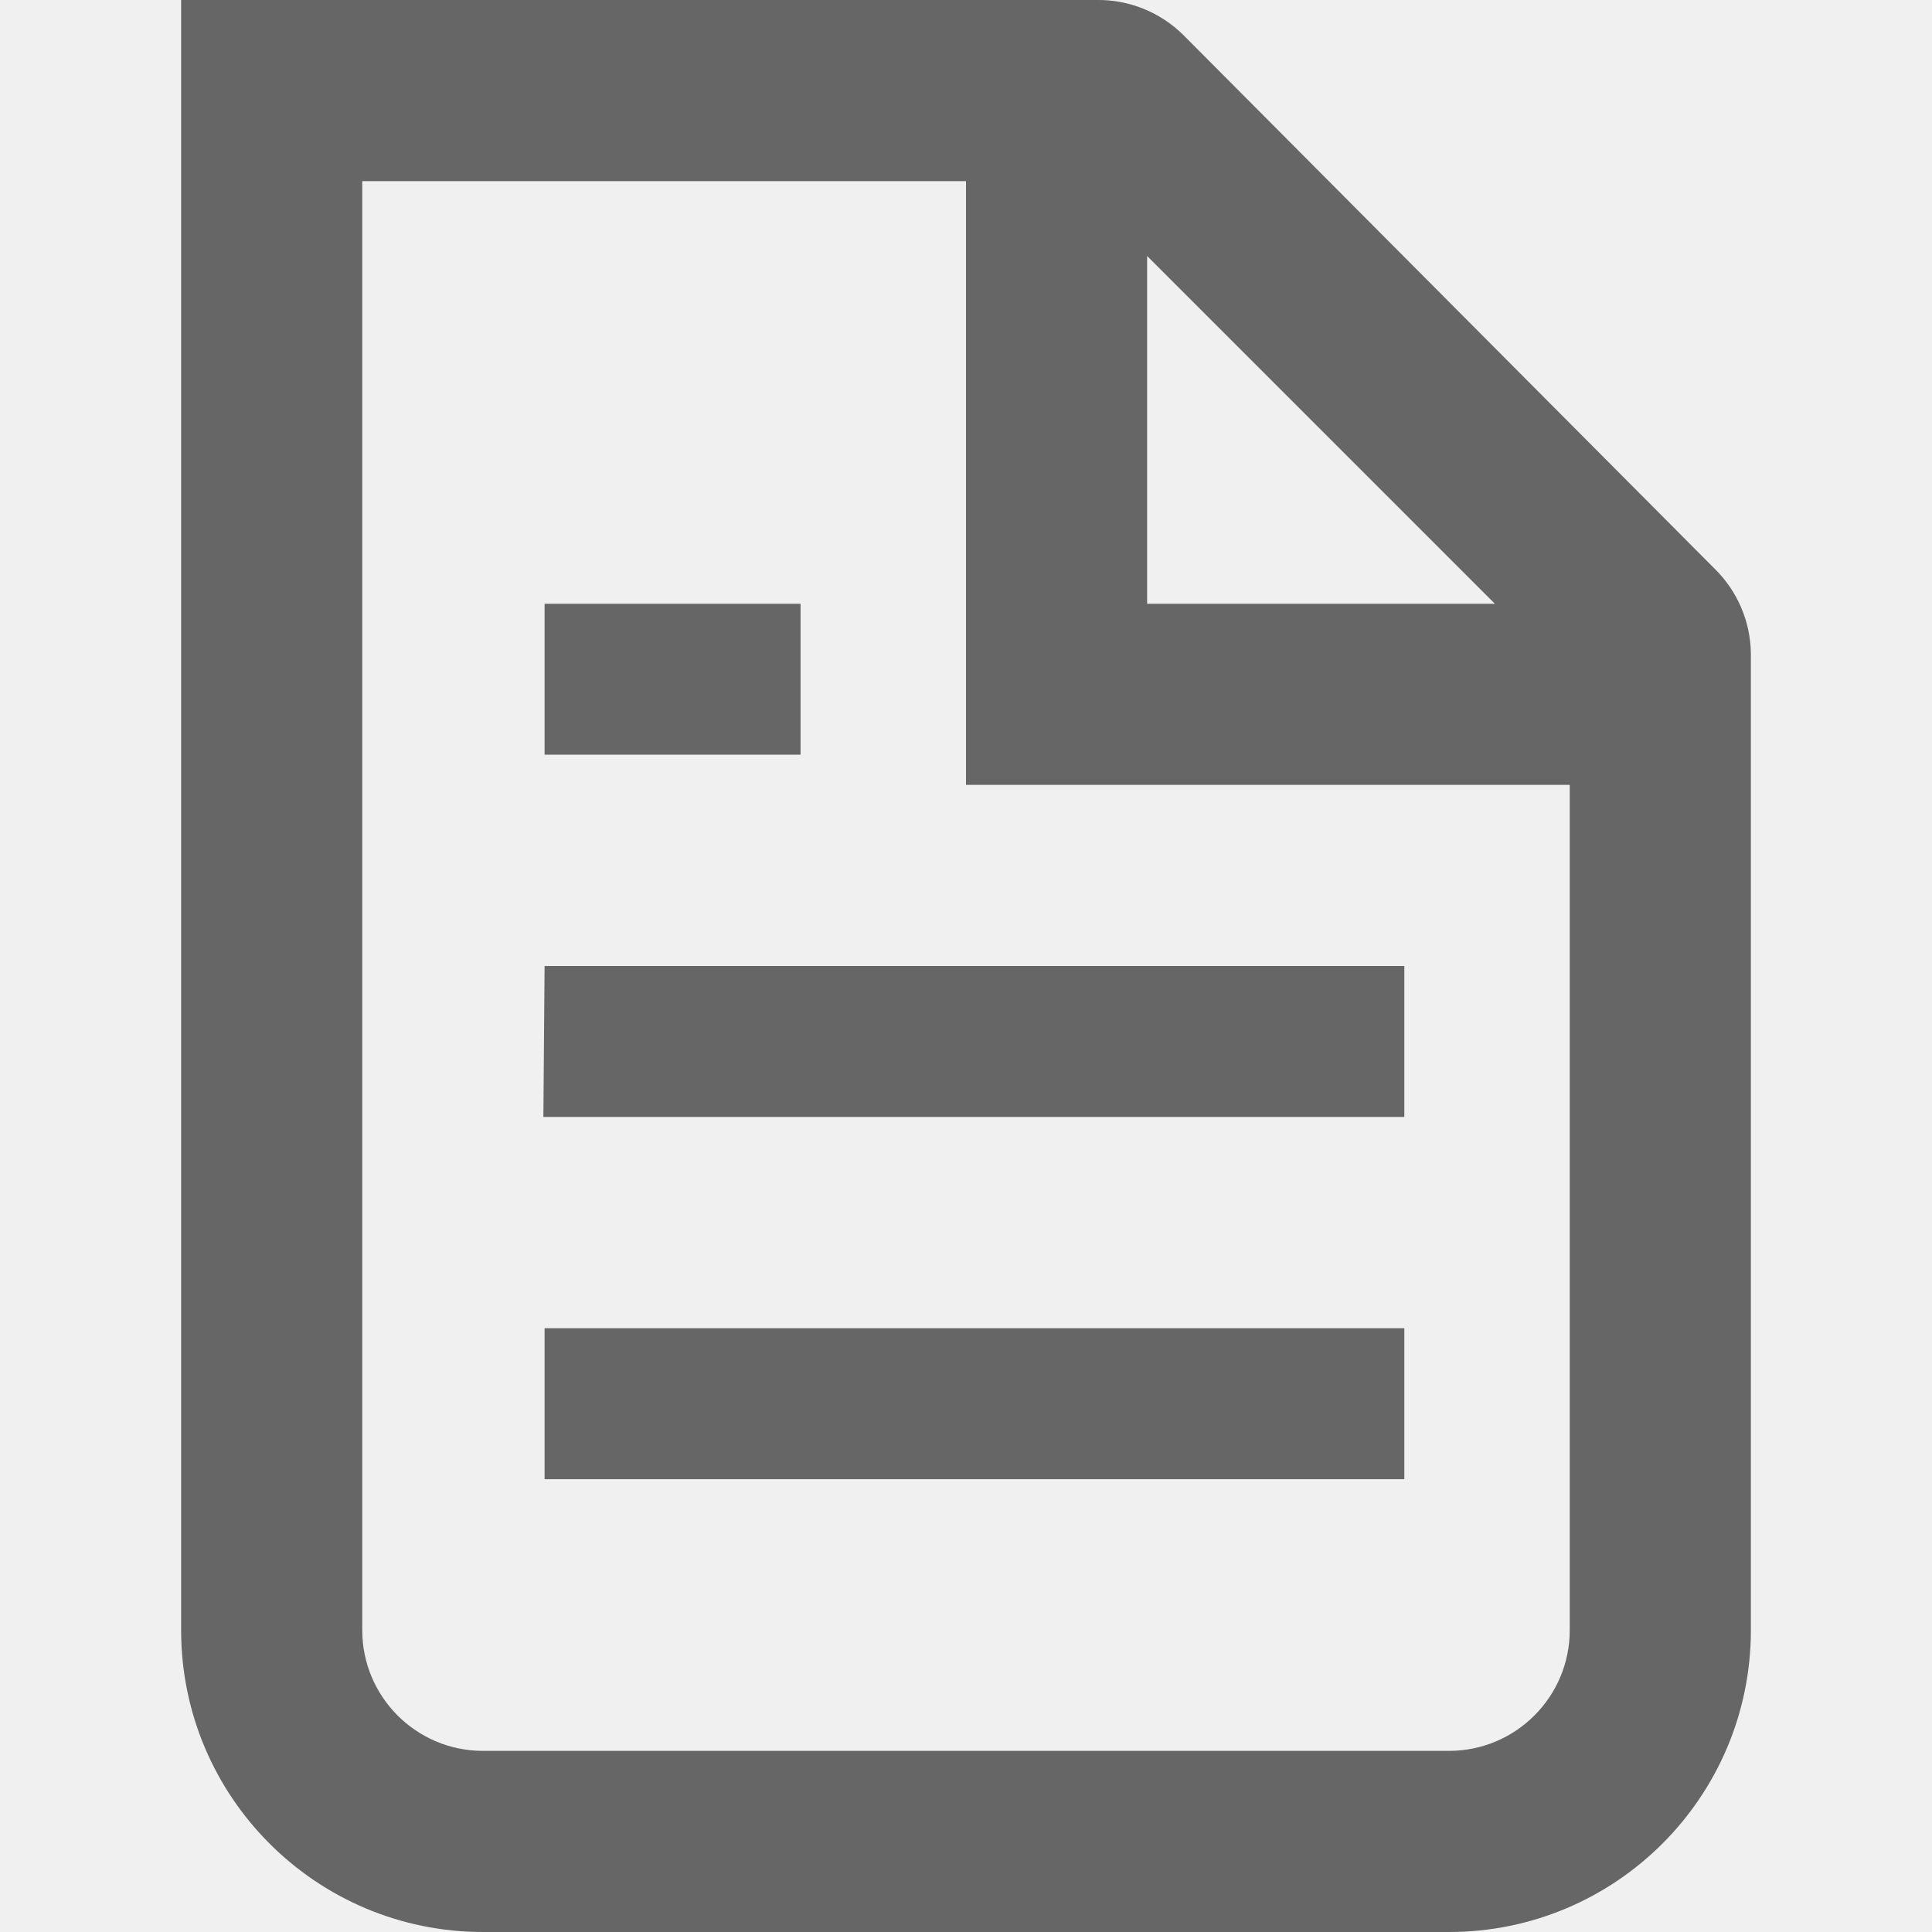
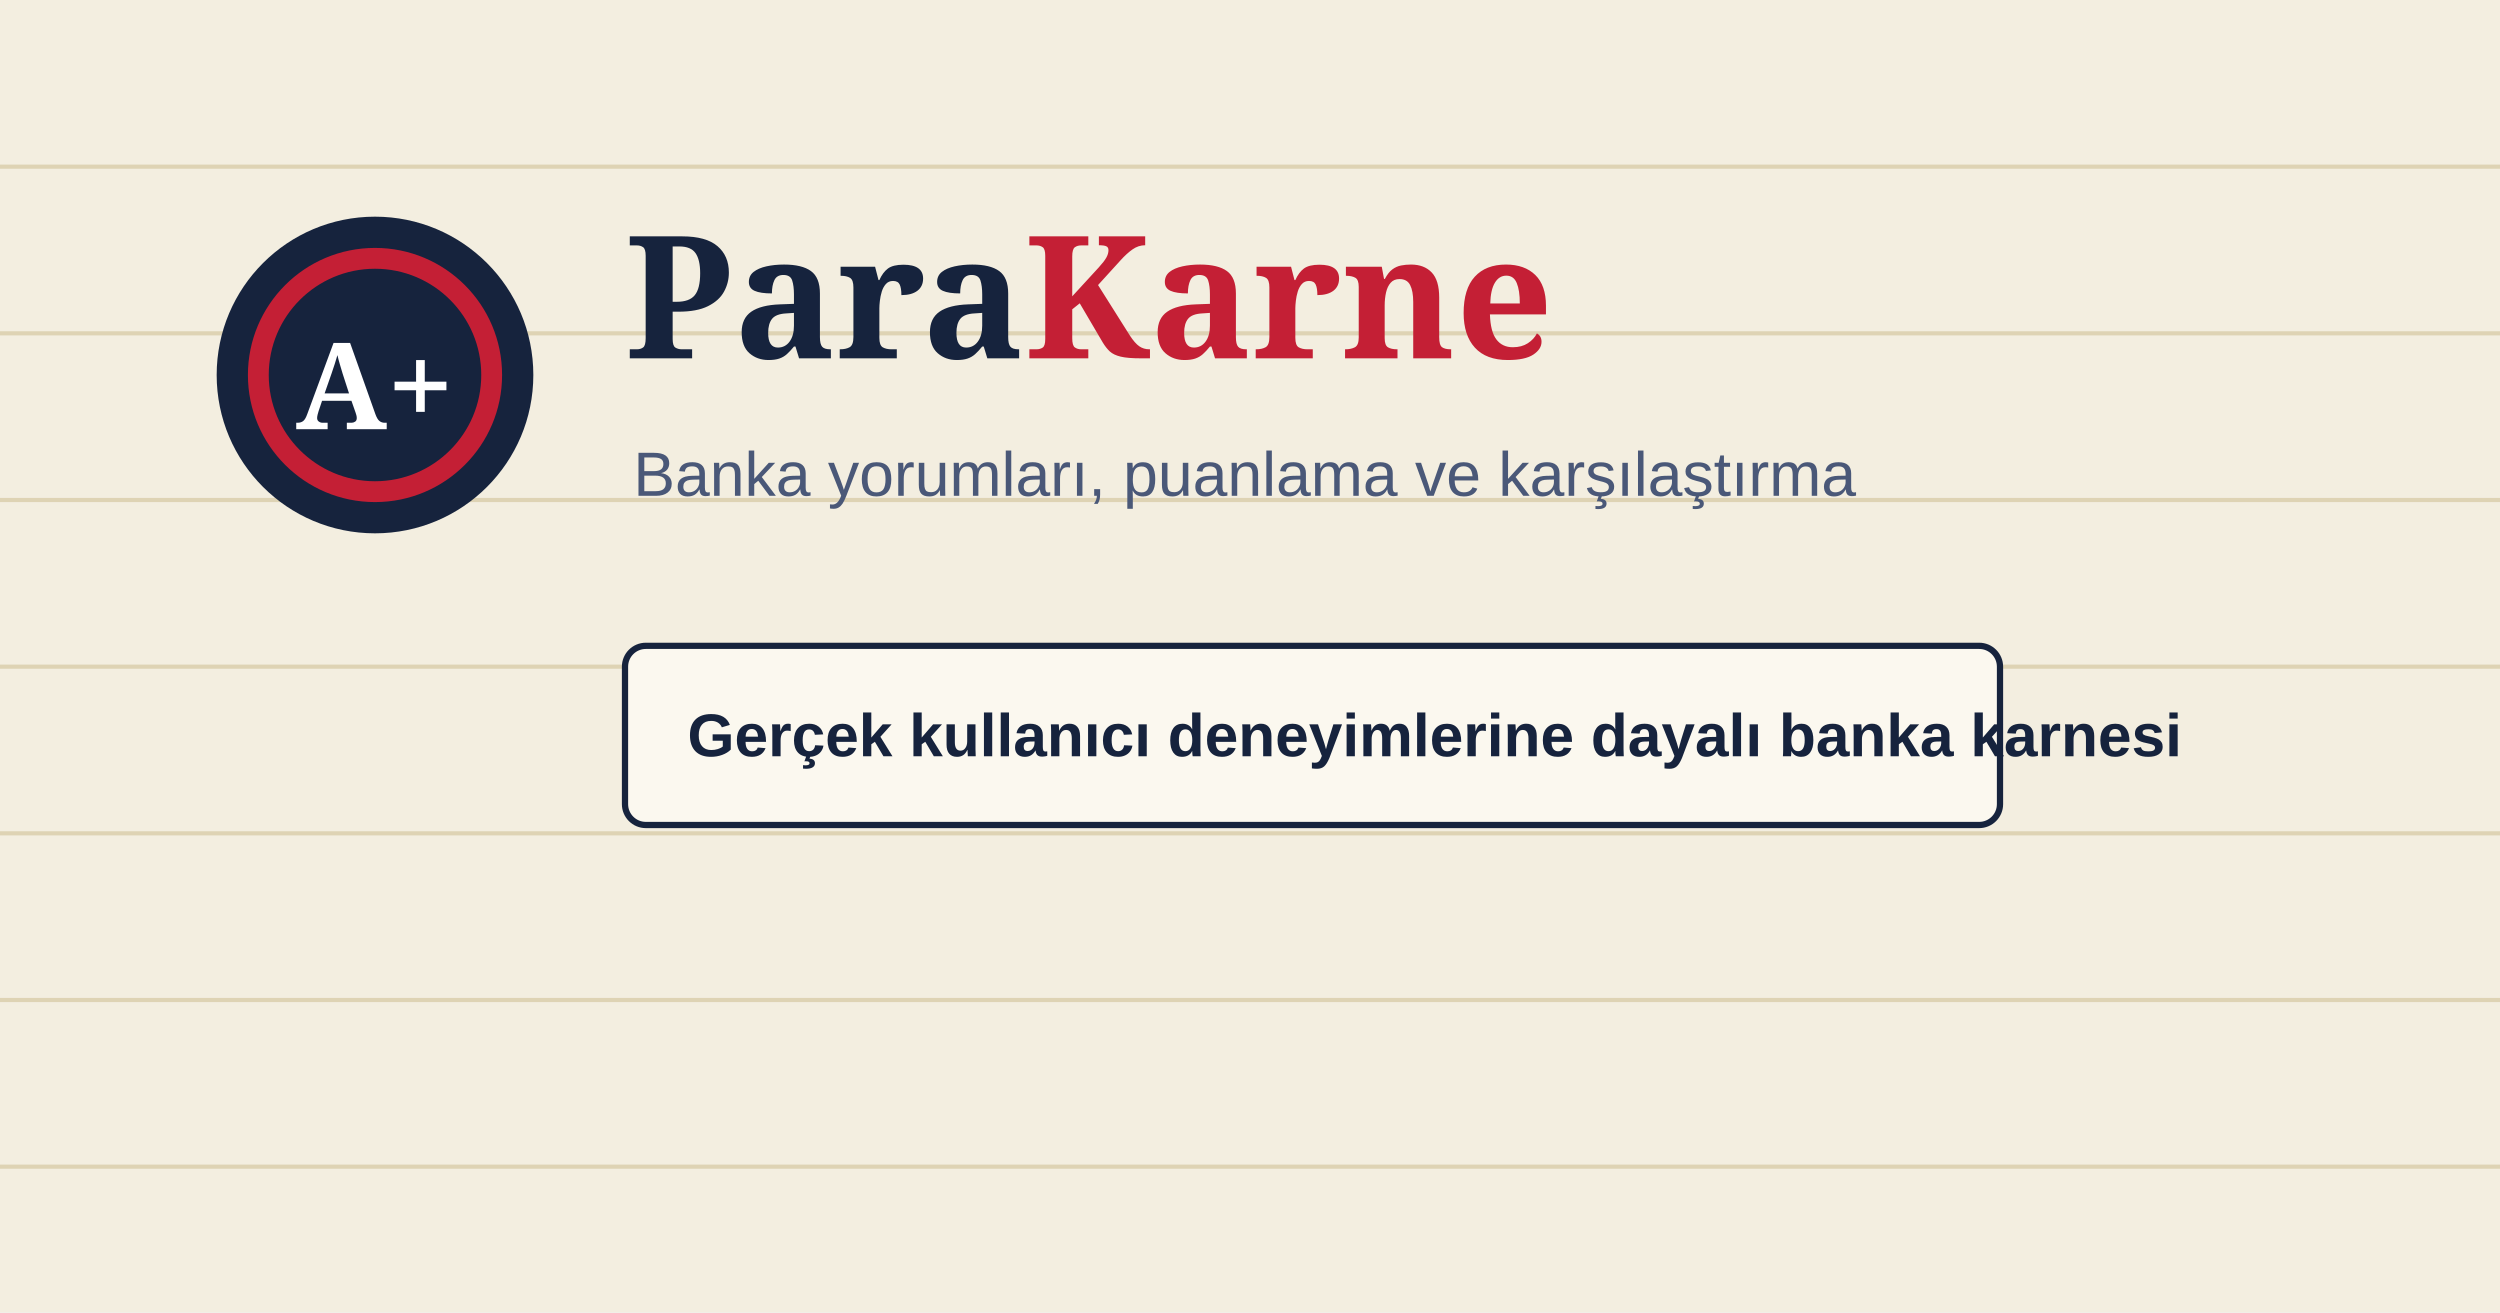
- <svg xmlns="http://www.w3.org/2000/svg" fill="none" viewBox="0 0 16 16">
-   <path d="M14.5 13.5V5.41a1 1 0 0 0-.3-.7L9.8.29A1 1 0 0 0 9.08 0H1.5v13.5A2.5 2.5 0 0 0 4 16h8a2.5 2.5 0 0 0 2.5-2.5m-1.5 0v-7H8v-5H3v12a1 1 0 0 0 1 1h8a1 1 0 0 0 1-1M9.5 5V2.12L12.38 5zM5.13 5h-.62v1.25h2.12V5zm-.62 3h7.12v1.25H4.5zm.62 3h-.62v1.25h7.12V11z" clip-rule="evenodd" fill="#666" fill-rule="evenodd" />
+ <svg xmlns="http://www.w3.org/2000/svg" width="1200" height="630" viewBox="0 0 1200 630">
+   <rect width="1200" height="630" fill="#f3eee0" />
+   <path d="M0 80H1200M0 160H1200M0 240H1200M0 320H1200M0 400H1200M0 480H1200M0 560H1200" stroke="#ded3b4" stroke-width="2" />
+   <circle cx="180" cy="180" r="76" fill="#16233d" />
+   <circle cx="180" cy="180" r="56" fill="none" stroke="#c41f35" stroke-width="10" />
+   <text x="180" y="206" text-anchor="middle" font-family="Georgia, serif" font-size="58" font-weight="900" fill="#ffffff">A+</text>
+   <text x="300" y="172" font-family="Georgia, serif" font-size="82" font-weight="800" fill="#16233d">Para<tspan fill="#c41f35">Karne</tspan>
+   </text>
+   <text x="304" y="238" font-family="Arial, sans-serif" font-size="30" fill="#4a5878">Banka yorumları, puanlama ve karşılaştırma</text>
+   <rect x="300" y="310" width="660" height="86" rx="10" fill="#fbf8ef" stroke="#16233d" stroke-width="3" />
+   <text x="330" y="363" font-family="Arial, sans-serif" font-size="29" font-weight="700" fill="#16233d">Gerçek kullanıcı deneyimlerine dayalı banka karnesi</text>
</svg>
